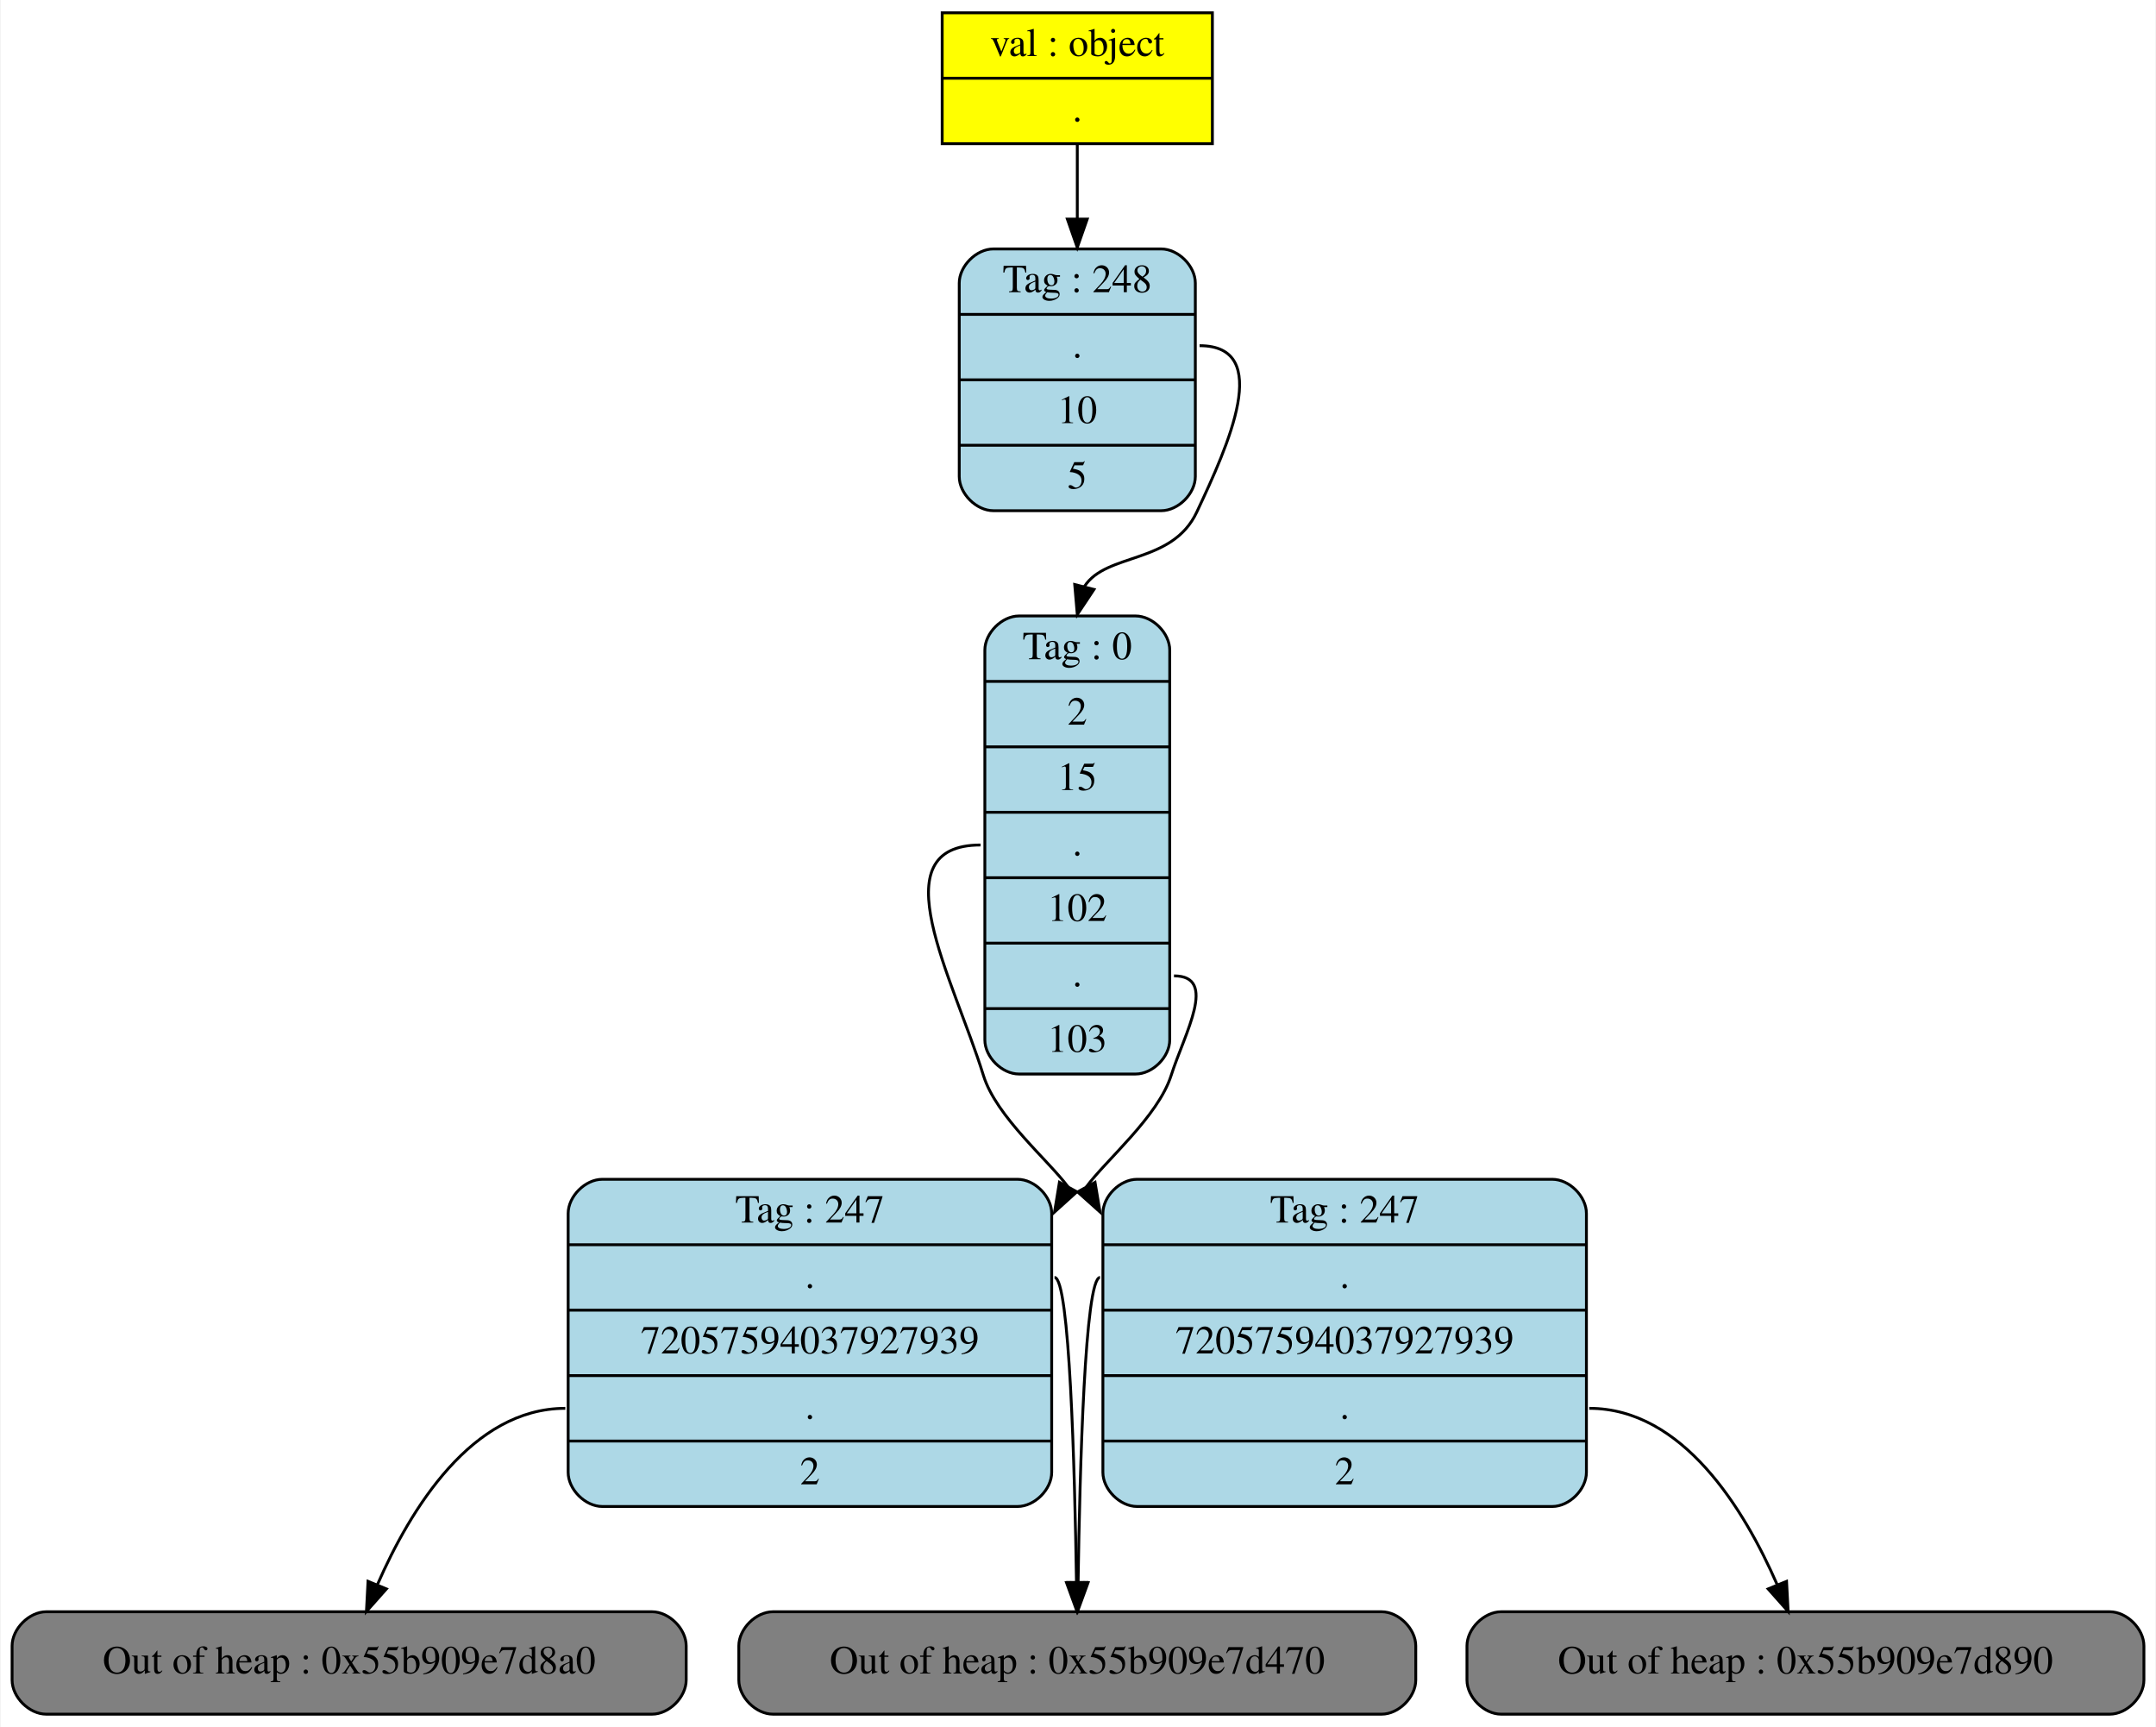
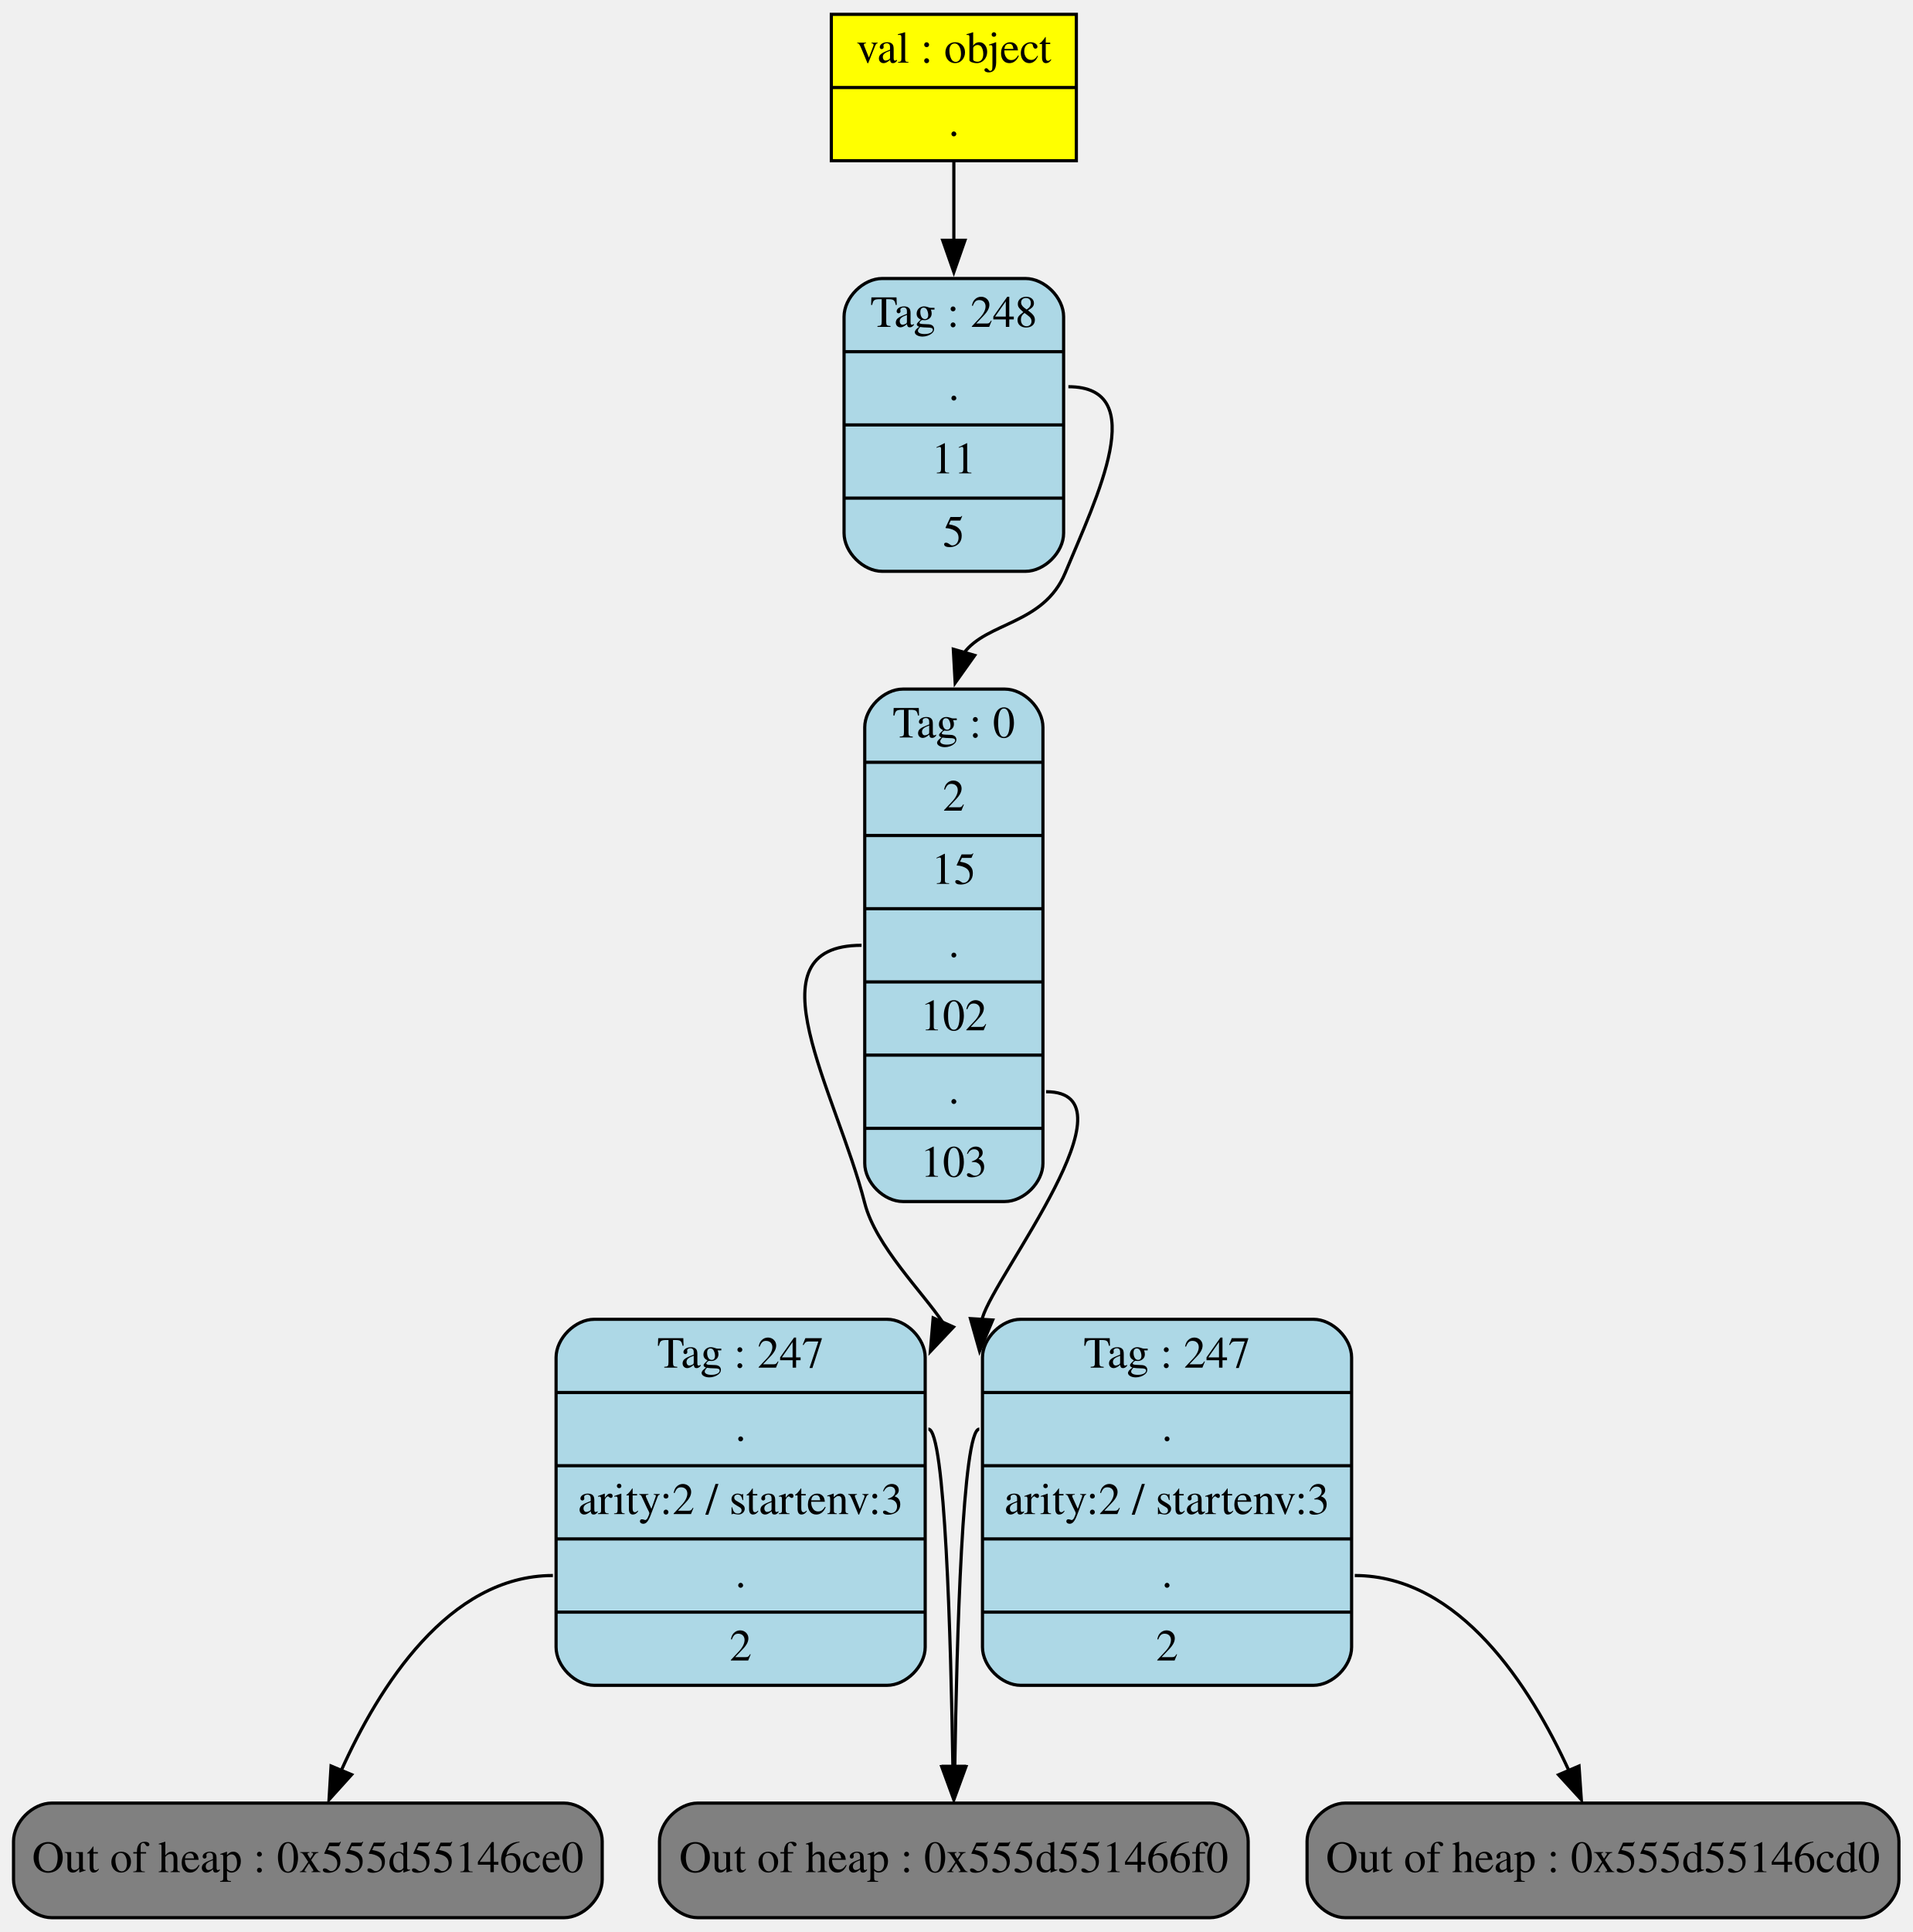
- <svg xmlns="http://www.w3.org/2000/svg" width="758pt" height="607pt" viewBox="0.00 0.00 757.50 607.00">
+ <svg xmlns="http://www.w3.org/2000/svg" width="601pt" height="607pt" viewBox="0.00 0.00 600.50 607.00">
  <g id="graph0" class="graph" transform="scale(1 1) rotate(0) translate(4 603)">
-     <polygon fill="white" stroke="transparent" points="-4,4 -4,-603 753.5,-603 753.5,4 -4,4" />
    <g id="node1" class="node">
-       <polygon fill="yellow" stroke="black" points="327,-552.5 327,-598.5 422,-598.5 422,-552.5 327,-552.5" />
-       <text text-anchor="middle" x="374.5" y="-583.3" font-family="Times,serif" font-size="14.00">val : object</text>
-       <polyline fill="none" stroke="black" points="327,-575.5 422,-575.5 " />
-       <text text-anchor="middle" x="374.5" y="-560.3" font-family="Times,serif" font-size="14.00">.</text>
+       <polygon fill="yellow" stroke="black" points="257,-552.5 257,-598.5 334,-598.5 334,-552.5 257,-552.5" />
+       <text text-anchor="middle" x="295.5" y="-583.3" font-family="Times,serif" font-size="14.00">val : object</text>
+       <polyline fill="none" stroke="black" points="257,-575.5 334,-575.5" />
+       <text text-anchor="middle" x="295.5" y="-560.3" font-family="Times,serif" font-size="14.00">.</text>
    </g>
    <g id="node2" class="node">
-       <path fill="lightblue" stroke="black" d="M345,-423.5C345,-423.5 404,-423.5 404,-423.5 410,-423.5 416,-429.5 416,-435.5 416,-435.5 416,-503.5 416,-503.5 416,-509.5 410,-515.5 404,-515.5 404,-515.5 345,-515.5 345,-515.5 339,-515.5 333,-509.5 333,-503.5 333,-503.5 333,-435.5 333,-435.5 333,-429.5 339,-423.5 345,-423.5" />
-       <text text-anchor="middle" x="374.5" y="-500.3" font-family="Times,serif" font-size="14.00">Tag : 248</text>
-       <polyline fill="none" stroke="black" points="333,-492.5 416,-492.5 " />
-       <text text-anchor="middle" x="374.5" y="-477.3" font-family="Times,serif" font-size="14.00">.</text>
-       <polyline fill="none" stroke="black" points="333,-469.5 416,-469.5 " />
-       <text text-anchor="middle" x="374.5" y="-454.3" font-family="Times,serif" font-size="14.00">10</text>
-       <polyline fill="none" stroke="black" points="333,-446.5 416,-446.5 " />
-       <text text-anchor="middle" x="374.5" y="-431.3" font-family="Times,serif" font-size="14.00">5</text>
+       <path fill="lightblue" stroke="black" d="M273,-423.5C273,-423.5 318,-423.5 318,-423.5 324,-423.5 330,-429.5 330,-435.5 330,-435.5 330,-503.5 330,-503.5 330,-509.5 324,-515.5 318,-515.5 318,-515.5 273,-515.5 273,-515.5 267,-515.5 261,-509.5 261,-503.5 261,-503.5 261,-435.5 261,-435.5 261,-429.5 267,-423.5 273,-423.5" />
+       <text text-anchor="middle" x="295.5" y="-500.3" font-family="Times,serif" font-size="14.00">Tag : 248</text>
+       <polyline fill="none" stroke="black" points="261,-492.5 330,-492.5" />
+       <text text-anchor="middle" x="295.5" y="-477.3" font-family="Times,serif" font-size="14.00">.</text>
+       <polyline fill="none" stroke="black" points="261,-469.5 330,-469.5" />
+       <text text-anchor="middle" x="295.5" y="-454.3" font-family="Times,serif" font-size="14.00">11</text>
+       <polyline fill="none" stroke="black" points="261,-446.5 330,-446.5" />
+       <text text-anchor="middle" x="295.5" y="-431.3" font-family="Times,serif" font-size="14.00">5</text>
    </g>
    <g id="edge1" class="edge">
-       <path fill="none" stroke="black" d="M374.5,-552.28C374.5,-544.34 374.5,-535.11 374.5,-526.06" />
-       <polygon fill="black" stroke="black" points="378,-526 374.5,-516 371,-526 378,-526" />
+       <path fill="none" stroke="black" d="M295.5,-552.55C295.5,-544.92 295.5,-536.07 295.5,-527.33" />
+       <polygon fill="black" stroke="black" points="299,-527.51 295.5,-517.51 292,-527.51 299,-527.51" />
    </g>
    <g id="node3" class="node">
-       <path fill="lightblue" stroke="black" d="M354,-225.5C354,-225.5 395,-225.5 395,-225.5 401,-225.5 407,-231.5 407,-237.5 407,-237.5 407,-374.5 407,-374.5 407,-380.5 401,-386.5 395,-386.5 395,-386.5 354,-386.5 354,-386.5 348,-386.5 342,-380.5 342,-374.5 342,-374.5 342,-237.5 342,-237.5 342,-231.5 348,-225.5 354,-225.5" />
-       <text text-anchor="middle" x="374.5" y="-371.3" font-family="Times,serif" font-size="14.00">Tag : 0</text>
-       <polyline fill="none" stroke="black" points="342,-363.5 407,-363.5 " />
-       <text text-anchor="middle" x="374.5" y="-348.3" font-family="Times,serif" font-size="14.00">2</text>
-       <polyline fill="none" stroke="black" points="342,-340.5 407,-340.5 " />
-       <text text-anchor="middle" x="374.5" y="-325.3" font-family="Times,serif" font-size="14.00">15</text>
-       <polyline fill="none" stroke="black" points="342,-317.5 407,-317.5 " />
-       <text text-anchor="middle" x="374.5" y="-302.3" font-family="Times,serif" font-size="14.00">.</text>
-       <polyline fill="none" stroke="black" points="342,-294.5 407,-294.5 " />
-       <text text-anchor="middle" x="374.5" y="-279.3" font-family="Times,serif" font-size="14.00">102</text>
-       <polyline fill="none" stroke="black" points="342,-271.5 407,-271.5 " />
-       <text text-anchor="middle" x="374.5" y="-256.3" font-family="Times,serif" font-size="14.00">.</text>
-       <polyline fill="none" stroke="black" points="342,-248.5 407,-248.5 " />
-       <text text-anchor="middle" x="374.5" y="-233.3" font-family="Times,serif" font-size="14.00">103</text>
+       <path fill="lightblue" stroke="black" d="M279.5,-225.5C279.5,-225.5 311.5,-225.5 311.5,-225.5 317.5,-225.5 323.5,-231.5 323.5,-237.5 323.5,-237.5 323.5,-374.5 323.5,-374.5 323.5,-380.5 317.5,-386.5 311.5,-386.5 311.5,-386.5 279.5,-386.5 279.5,-386.5 273.5,-386.5 267.5,-380.5 267.5,-374.5 267.5,-374.5 267.5,-237.5 267.5,-237.5 267.5,-231.5 273.5,-225.5 279.5,-225.5" />
+       <text text-anchor="middle" x="295.5" y="-371.3" font-family="Times,serif" font-size="14.00">Tag : 0</text>
+       <polyline fill="none" stroke="black" points="267.5,-363.5 323.5,-363.5" />
+       <text text-anchor="middle" x="295.5" y="-348.3" font-family="Times,serif" font-size="14.00">2</text>
+       <polyline fill="none" stroke="black" points="267.5,-340.5 323.5,-340.5" />
+       <text text-anchor="middle" x="295.5" y="-325.3" font-family="Times,serif" font-size="14.00">15</text>
+       <polyline fill="none" stroke="black" points="267.5,-317.5 323.5,-317.5" />
+       <text text-anchor="middle" x="295.5" y="-302.3" font-family="Times,serif" font-size="14.00">.</text>
+       <polyline fill="none" stroke="black" points="267.5,-294.5 323.5,-294.5" />
+       <text text-anchor="middle" x="295.5" y="-279.3" font-family="Times,serif" font-size="14.00">102</text>
+       <polyline fill="none" stroke="black" points="267.5,-271.5 323.5,-271.5" />
+       <text text-anchor="middle" x="295.5" y="-256.3" font-family="Times,serif" font-size="14.00">.</text>
+       <polyline fill="none" stroke="black" points="267.5,-248.5 323.5,-248.5" />
+       <text text-anchor="middle" x="295.5" y="-233.3" font-family="Times,serif" font-size="14.00">103</text>
    </g>
    <g id="edge2" class="edge">
-       <path fill="none" stroke="black" d="M417.5,-481.5C443.5,-481.5 427.57,-446.53 416.5,-423 407.83,-404.58 384.72,-408.84 377.03,-396.89" />
-       <polygon fill="black" stroke="black" points="380.37,-395.82 374.5,-387 373.59,-397.56 380.37,-395.82" />
+       <path fill="none" stroke="black" d="M331.5,-481.5C357.5,-481.5 340.49,-447.01 330.5,-423 323.74,-406.74 305.86,-407.62 298.61,-397.75" />
+       <polygon fill="black" stroke="black" points="302.06,-397.09 295.92,-388.45 295.34,-399.03 302.06,-397.09" />
    </g>
    <g id="node4" class="node">
-       <path fill="lightblue" stroke="black" d="M207.5,-73.5C207.5,-73.5 353.5,-73.5 353.5,-73.5 359.5,-73.5 365.5,-79.5 365.5,-85.5 365.5,-85.5 365.5,-176.5 365.5,-176.5 365.5,-182.5 359.5,-188.5 353.5,-188.5 353.5,-188.5 207.5,-188.5 207.5,-188.5 201.5,-188.5 195.5,-182.5 195.5,-176.5 195.5,-176.5 195.5,-85.5 195.5,-85.5 195.5,-79.5 201.5,-73.5 207.5,-73.5" />
-       <text text-anchor="middle" x="280.5" y="-173.3" font-family="Times,serif" font-size="14.00">Tag : 247</text>
-       <polyline fill="none" stroke="black" points="195.5,-165.5 365.5,-165.5 " />
-       <text text-anchor="middle" x="280.5" y="-150.3" font-family="Times,serif" font-size="14.00">.</text>
-       <polyline fill="none" stroke="black" points="195.5,-142.5 365.5,-142.5 " />
-       <text text-anchor="middle" x="280.5" y="-127.3" font-family="Times,serif" font-size="14.00">72057594037927939</text>
-       <polyline fill="none" stroke="black" points="195.5,-119.5 365.5,-119.5 " />
-       <text text-anchor="middle" x="280.5" y="-104.3" font-family="Times,serif" font-size="14.00">.</text>
-       <polyline fill="none" stroke="black" points="195.5,-96.5 365.5,-96.5 " />
-       <text text-anchor="middle" x="280.5" y="-81.3" font-family="Times,serif" font-size="14.00">2</text>
+       <path fill="lightblue" stroke="black" d="M182.5,-73.5C182.5,-73.5 274.5,-73.5 274.5,-73.5 280.5,-73.5 286.5,-79.5 286.5,-85.5 286.5,-85.5 286.5,-176.5 286.5,-176.5 286.5,-182.5 280.5,-188.5 274.5,-188.5 274.5,-188.5 182.5,-188.5 182.5,-188.5 176.5,-188.5 170.5,-182.5 170.5,-176.5 170.5,-176.5 170.5,-85.5 170.5,-85.5 170.5,-79.5 176.5,-73.5 182.5,-73.5" />
+       <text text-anchor="middle" x="228.5" y="-173.3" font-family="Times,serif" font-size="14.00">Tag : 247</text>
+       <polyline fill="none" stroke="black" points="170.5,-165.5 286.5,-165.5" />
+       <text text-anchor="middle" x="228.5" y="-150.3" font-family="Times,serif" font-size="14.00">.</text>
+       <polyline fill="none" stroke="black" points="170.5,-142.5 286.5,-142.5" />
+       <text text-anchor="middle" x="228.5" y="-127.3" font-family="Times,serif" font-size="14.00">arity:2 / startenv:3</text>
+       <polyline fill="none" stroke="black" points="170.5,-119.5 286.5,-119.5" />
+       <text text-anchor="middle" x="228.5" y="-104.3" font-family="Times,serif" font-size="14.00">.</text>
+       <polyline fill="none" stroke="black" points="170.5,-96.5 286.5,-96.5" />
+       <text text-anchor="middle" x="228.5" y="-81.3" font-family="Times,serif" font-size="14.00">2</text>
    </g>
    <g id="edge3" class="edge">
-       <path fill="none" stroke="black" d="M340.5,-306C304.5,-306 330.85,-259.39 341.5,-225 346,-210.46 364.45,-195.1 371.29,-185.78" />
-       <polygon fill="black" stroke="black" points="374.36,-184.1 366.5,-177 368.22,-187.45 374.36,-184.1" />
+       <path fill="none" stroke="black" d="M266.5,-306C230.5,-306 258.63,-259.89 267.5,-225 270.93,-211.53 285.83,-196.89 292.13,-187.37" />
+       <polygon fill="black" stroke="black" points="295.39,-186.08 288.12,-178.38 289,-188.94 295.39,-186.08" />
    </g>
    <g id="node5" class="node">
-       <path fill="lightblue" stroke="black" d="M395.5,-73.5C395.5,-73.5 541.5,-73.5 541.5,-73.5 547.5,-73.5 553.5,-79.5 553.5,-85.5 553.5,-85.5 553.5,-176.5 553.5,-176.5 553.5,-182.5 547.5,-188.5 541.5,-188.5 541.5,-188.5 395.5,-188.5 395.5,-188.5 389.5,-188.5 383.5,-182.5 383.5,-176.5 383.5,-176.5 383.5,-85.5 383.5,-85.5 383.5,-79.5 389.5,-73.5 395.5,-73.5" />
-       <text text-anchor="middle" x="468.5" y="-173.3" font-family="Times,serif" font-size="14.00">Tag : 247</text>
-       <polyline fill="none" stroke="black" points="383.5,-165.5 553.5,-165.5 " />
-       <text text-anchor="middle" x="468.5" y="-150.3" font-family="Times,serif" font-size="14.00">.</text>
-       <polyline fill="none" stroke="black" points="383.5,-142.5 553.5,-142.5 " />
-       <text text-anchor="middle" x="468.5" y="-127.3" font-family="Times,serif" font-size="14.00">72057594037927939</text>
-       <polyline fill="none" stroke="black" points="383.5,-119.5 553.5,-119.5 " />
-       <text text-anchor="middle" x="468.5" y="-104.3" font-family="Times,serif" font-size="14.00">.</text>
-       <polyline fill="none" stroke="black" points="383.5,-96.5 553.5,-96.5 " />
-       <text text-anchor="middle" x="468.5" y="-81.3" font-family="Times,serif" font-size="14.00">2</text>
+       <path fill="lightblue" stroke="black" d="M316.5,-73.5C316.5,-73.5 408.5,-73.5 408.5,-73.5 414.5,-73.5 420.5,-79.5 420.5,-85.5 420.5,-85.5 420.5,-176.5 420.5,-176.5 420.5,-182.5 414.5,-188.5 408.5,-188.5 408.5,-188.5 316.5,-188.5 316.5,-188.5 310.5,-188.5 304.5,-182.5 304.5,-176.5 304.5,-176.5 304.5,-85.5 304.5,-85.5 304.5,-79.5 310.5,-73.5 316.5,-73.5" />
+       <text text-anchor="middle" x="362.5" y="-173.3" font-family="Times,serif" font-size="14.00">Tag : 247</text>
+       <polyline fill="none" stroke="black" points="304.5,-165.5 420.5,-165.5" />
+       <text text-anchor="middle" x="362.5" y="-150.3" font-family="Times,serif" font-size="14.00">.</text>
+       <polyline fill="none" stroke="black" points="304.5,-142.5 420.5,-142.5" />
+       <text text-anchor="middle" x="362.5" y="-127.3" font-family="Times,serif" font-size="14.00">arity:2 / startenv:3</text>
+       <polyline fill="none" stroke="black" points="304.5,-119.5 420.5,-119.5" />
+       <text text-anchor="middle" x="362.5" y="-104.3" font-family="Times,serif" font-size="14.00">.</text>
+       <polyline fill="none" stroke="black" points="304.5,-96.5 420.5,-96.5" />
+       <text text-anchor="middle" x="362.5" y="-81.3" font-family="Times,serif" font-size="14.00">2</text>
    </g>
    <g id="edge4" class="edge">
-       <path fill="none" stroke="black" d="M408.5,-260C424.06,-260 412.22,-239.83 407.5,-225 402.88,-210.5 384.46,-195.13 377.66,-185.8" />
-       <polygon fill="black" stroke="black" points="380.74,-187.45 382.5,-177 374.61,-184.07 380.74,-187.45" />
+       <path fill="none" stroke="black" d="M324.5,-260C354.09,-260 308.45,-202.51 304.5,-189 304.41,-188.68 304.3,-188.35 304.18,-188.02" />
+       <polygon fill="black" stroke="black" points="307.71,-188.28 303.59,-178.51 300.72,-188.71 307.71,-188.28" />
    </g>
    <g id="node6" class="node">
-       <path fill="grey" stroke="black" d="M267.5,-0.5C267.5,-0.5 481.5,-0.5 481.5,-0.5 487.5,-0.5 493.5,-6.5 493.5,-12.5 493.5,-12.5 493.5,-24.5 493.5,-24.5 493.5,-30.5 487.5,-36.5 481.5,-36.5 481.5,-36.5 267.5,-36.5 267.5,-36.5 261.5,-36.5 255.5,-30.5 255.5,-24.5 255.5,-24.5 255.5,-12.5 255.5,-12.5 255.5,-6.5 261.5,-0.5 267.5,-0.5" />
-       <text text-anchor="middle" x="374.5" y="-14.8" font-family="Times,serif" font-size="14.00">Out of heap : 0x55b909e7d470</text>
+       <path fill="grey" stroke="black" d="M215,-0.5C215,-0.5 376,-0.5 376,-0.5 382,-0.5 388,-6.5 388,-12.5 388,-12.5 388,-24.5 388,-24.5 388,-30.5 382,-36.5 376,-36.5 376,-36.5 215,-36.5 215,-36.5 209,-36.5 203,-30.5 203,-24.5 203,-24.5 203,-12.5 203,-12.5 203,-6.5 209,-0.5 215,-0.5" />
+       <text text-anchor="middle" x="295.5" y="-14.8" font-family="Times,serif" font-size="14.00">Out of heap : 0x555d551466f0</text>
    </g>
    <g id="edge7" class="edge">
-       <path fill="none" stroke="black" d="M366.5,-154C371.82,-154 373.61,-86.67 374.21,-46.93" />
-       <polygon fill="black" stroke="black" points="377.71,-46.82 374.35,-36.77 370.71,-46.73 377.71,-46.82" />
+       <path fill="none" stroke="black" d="M287.5,-154C292.77,-154 294.58,-87.76 295.2,-47.91" />
+       <polygon fill="black" stroke="black" points="298.69,-48.05 295.33,-38.01 291.69,-47.96 298.69,-48.05" />
    </g>
    <g id="node8" class="node">
-       <path fill="grey" stroke="black" d="M12,-0.5C12,-0.5 225,-0.5 225,-0.5 231,-0.5 237,-6.5 237,-12.5 237,-12.5 237,-24.5 237,-24.5 237,-30.5 231,-36.5 225,-36.5 225,-36.5 12,-36.5 12,-36.5 6,-36.5 0,-30.5 0,-24.5 0,-24.5 0,-12.5 0,-12.5 0,-6.5 6,-0.5 12,-0.5" />
-       <text text-anchor="middle" x="118.5" y="-14.8" font-family="Times,serif" font-size="14.00">Out of heap : 0x55b909e7d8a0</text>
+       <path fill="grey" stroke="black" d="M12,-0.5C12,-0.5 173,-0.5 173,-0.5 179,-0.5 185,-6.5 185,-12.5 185,-12.5 185,-24.5 185,-24.5 185,-30.5 179,-36.5 173,-36.5 173,-36.5 12,-36.5 12,-36.5 6,-36.5 0,-30.5 0,-24.5 0,-24.5 0,-12.5 0,-12.5 0,-6.5 6,-0.5 12,-0.5" />
+       <text text-anchor="middle" x="92.5" y="-14.8" font-family="Times,serif" font-size="14.00">Out of heap : 0x555d55146ce0</text>
    </g>
    <g id="edge8" class="edge">
-       <path fill="none" stroke="black" d="M194.5,-108C161.6,-108 139.98,-72.43 128.49,-46.14" />
-       <polygon fill="black" stroke="black" points="131.61,-44.53 124.58,-36.61 125.14,-47.19 131.61,-44.53" />
+       <path fill="none" stroke="black" d="M169.5,-108C136.68,-108 114.79,-72.98 103,-46.76" />
+       <polygon fill="black" stroke="black" points="106.25,-45.44 99.15,-37.58 99.79,-48.15 106.25,-45.44" />
    </g>
    <g id="edge5" class="edge">
-       <path fill="none" stroke="black" d="M382.5,-154C377.18,-154 375.39,-86.67 374.79,-46.93" />
-       <polygon fill="black" stroke="black" points="378.29,-46.73 374.65,-36.77 371.29,-46.82 378.29,-46.73" />
+       <path fill="none" stroke="black" d="M303.5,-154C298.23,-154 296.42,-87.76 295.8,-47.91" />
+       <polygon fill="black" stroke="black" points="299.31,-47.96 295.67,-38.01 292.31,-48.05 299.31,-47.96" />
    </g>
    <g id="node7" class="node">
-       <path fill="grey" stroke="black" d="M523.5,-0.5C523.5,-0.5 737.5,-0.5 737.5,-0.5 743.5,-0.5 749.5,-6.5 749.5,-12.5 749.5,-12.5 749.5,-24.5 749.5,-24.5 749.5,-30.5 743.5,-36.5 737.5,-36.5 737.5,-36.5 523.5,-36.5 523.5,-36.5 517.5,-36.5 511.5,-30.5 511.5,-24.5 511.5,-24.5 511.5,-12.5 511.5,-12.5 511.5,-6.5 517.5,-0.5 523.5,-0.5" />
-       <text text-anchor="middle" x="630.5" y="-14.8" font-family="Times,serif" font-size="14.00">Out of heap : 0x55b909e7d890</text>
+       <path fill="grey" stroke="black" d="M418.5,-0.5C418.5,-0.5 580.5,-0.5 580.5,-0.5 586.5,-0.5 592.5,-6.5 592.5,-12.5 592.5,-12.5 592.5,-24.5 592.5,-24.5 592.5,-30.5 586.5,-36.5 580.5,-36.5 580.5,-36.5 418.5,-36.5 418.5,-36.5 412.5,-36.5 406.5,-30.5 406.5,-24.5 406.5,-24.5 406.5,-12.5 406.5,-12.5 406.5,-6.5 412.5,-0.5 418.5,-0.5" />
+       <text text-anchor="middle" x="499.5" y="-14.8" font-family="Times,serif" font-size="14.00">Out of heap : 0x555d55146cd0</text>
    </g>
    <g id="edge6" class="edge">
-       <path fill="none" stroke="black" d="M554.5,-108C587.4,-108 609.02,-72.43 620.51,-46.14" />
-       <polygon fill="black" stroke="black" points="623.86,-47.19 624.42,-36.61 617.39,-44.53 623.86,-47.19" />
+       <path fill="none" stroke="black" d="M421.5,-108C454.5,-108 476.74,-72.98 488.76,-46.76" />
+       <polygon fill="black" stroke="black" points="491.97,-48.14 492.69,-37.57 485.54,-45.39 491.97,-48.14" />
    </g>
  </g>
</svg>
